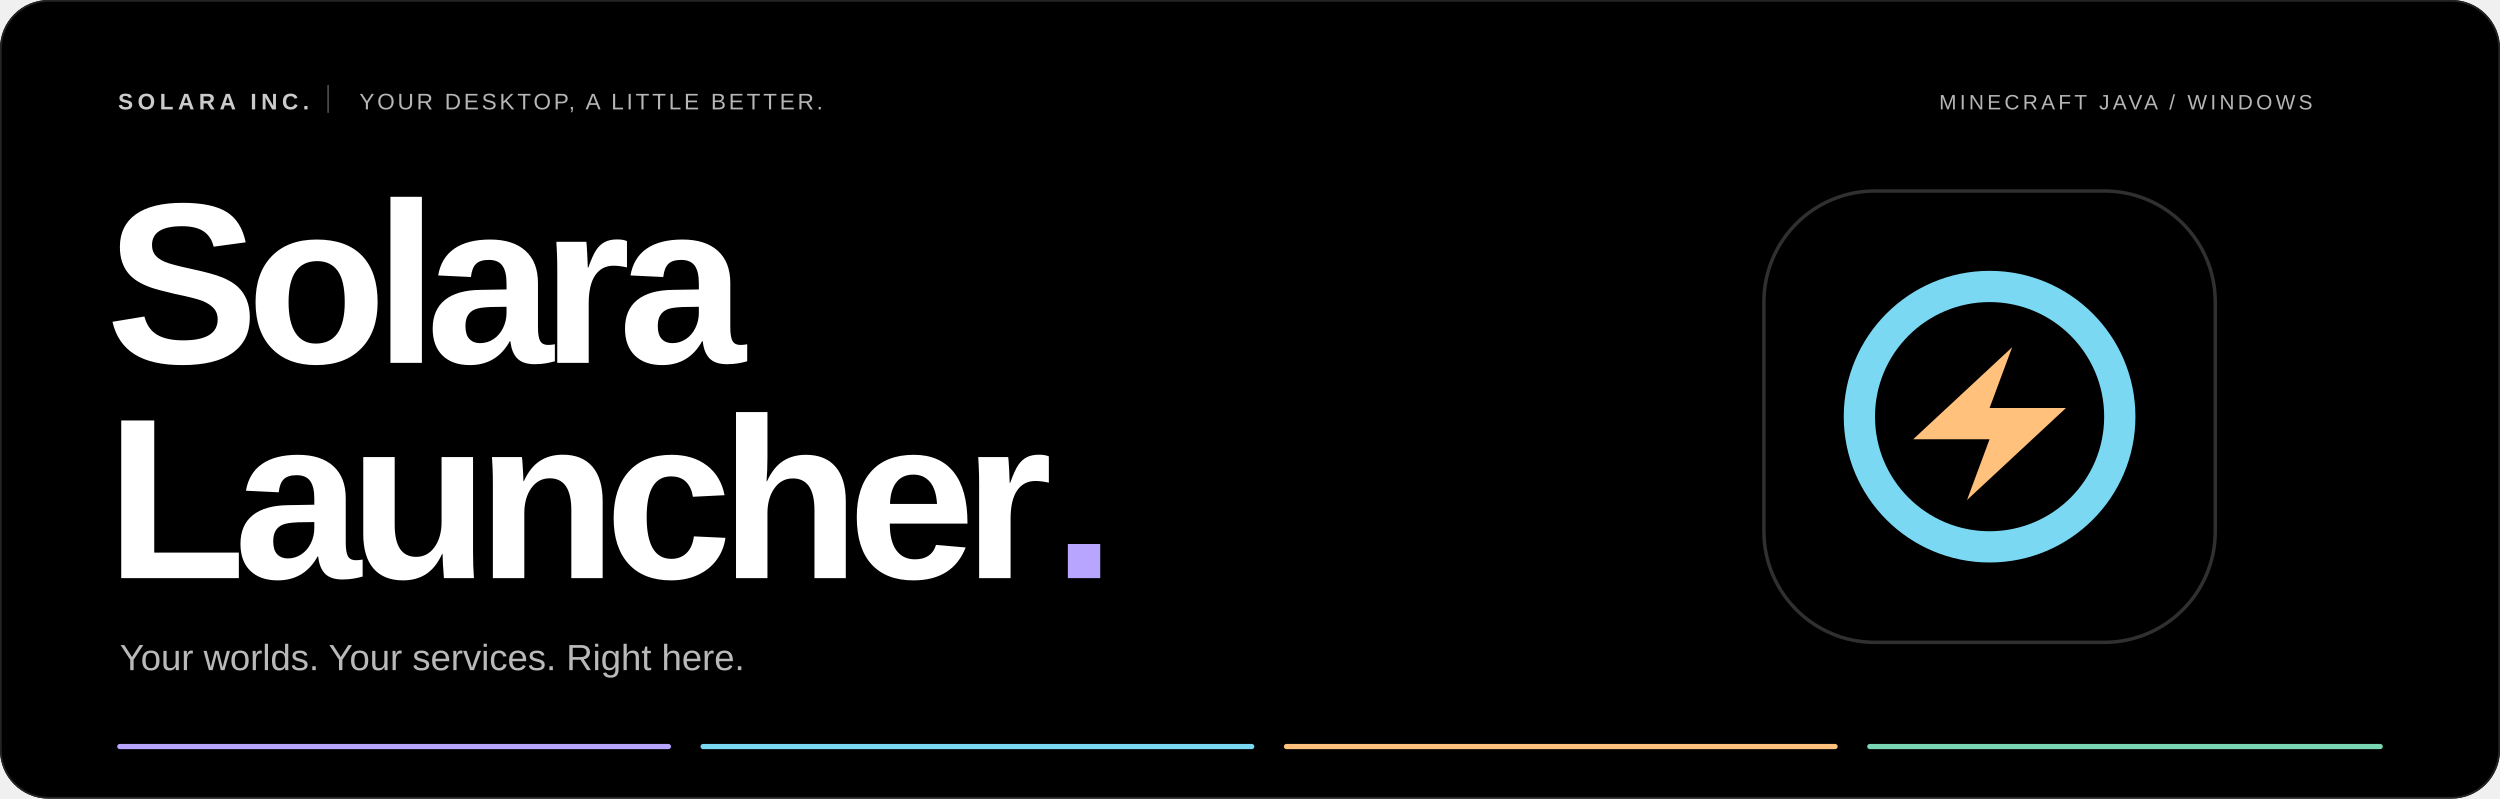
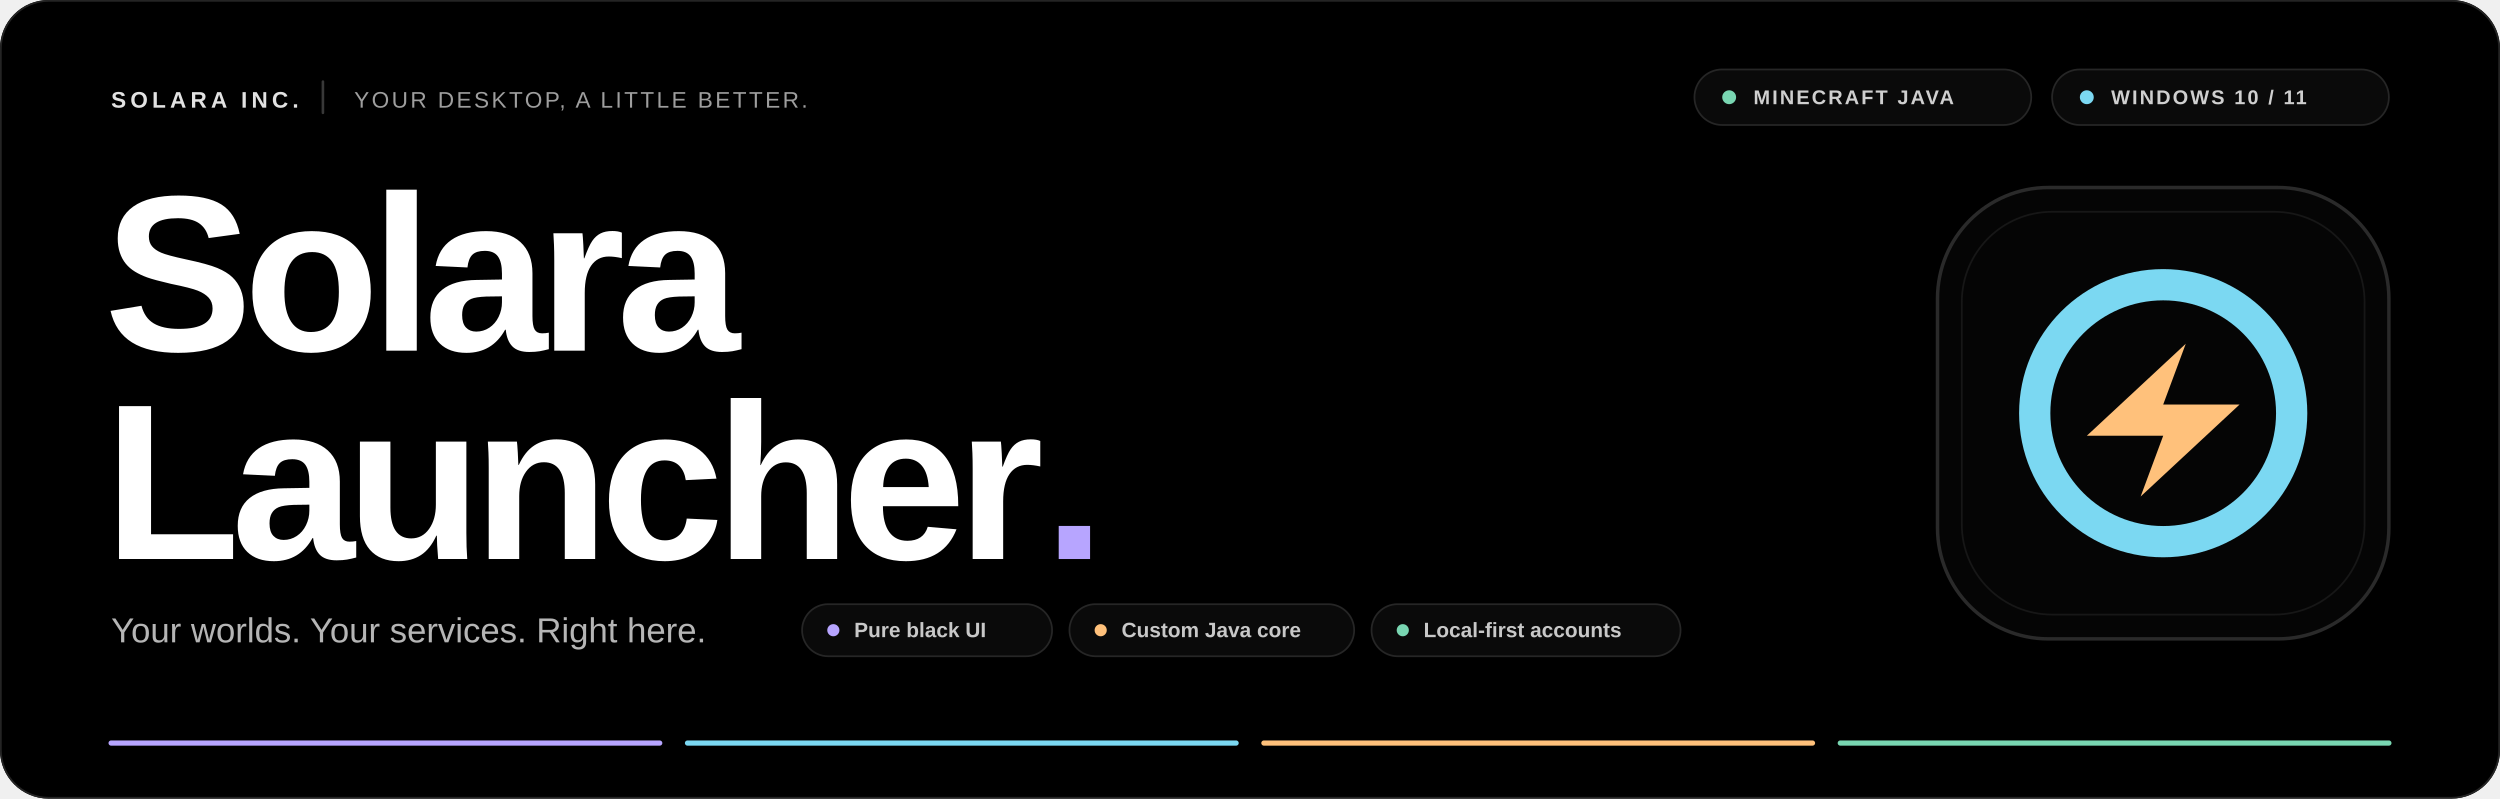
<svg xmlns="http://www.w3.org/2000/svg" width="1440" height="460" viewBox="0 0 1440 460" fill="none" role="img" aria-labelledby="title description">
  <rect width="1440" height="460" rx="28" fill="#000" />
  <rect x=".5" y=".5" width="1439" height="459" rx="27.5" stroke="#242424" />
-   <g font-family="Arial, Helvetica, sans-serif">
-     <text x="68" y="63" fill="#CBCBCB" font-size="13" font-weight="700" letter-spacing="2.6">SOLARA INC.</text>
-     <path d="M189 49V65" stroke="#4A4A4A" />
-     <text x="207" y="63" fill="#B6B6B6" font-size="13" letter-spacing="1.6">YOUR DESKTOP, A LITTLE BETTER.</text>
-     <text x="61" y="209" fill="#FFF" font-size="132" font-weight="700" letter-spacing="-7">Solara</text>
-     <text x="61" y="333" fill="#FFF" font-size="132" font-weight="700" letter-spacing="-7">Launcher<tspan fill="#B7A5FF">.</tspan>
+   <g font-family="system-ui, -apple-system, 'Segoe UI', Arial, Helvetica, sans-serif">
+     <text x="64" y="62" fill="#E2E2E2" font-size="13" font-weight="700" letter-spacing="2.4">SOLARA INC.</text>
+     <path d="M186 47V65" stroke="#383838" stroke-width="1.5" stroke-linecap="round" />
+     <text x="204" y="62" fill="#9E9E9E" font-size="13" letter-spacing="1.4">YOUR DESKTOP, A LITTLE BETTER.</text>
+     <rect x="976" y="40" width="194" height="32" rx="16" fill="#0A0A0A" stroke="#262626" />
+     <circle cx="996" cy="56" r="4" fill="#79D6B2" />
+     <text x="1010" y="60" fill="#CFCFCF" font-size="11.5" font-weight="600" letter-spacing="1.2">MINECRAFT JAVA</text>
+     <rect x="1182" y="40" width="194" height="32" rx="16" fill="#0A0A0A" stroke="#262626" />
+     <circle cx="1202" cy="56" r="4" fill="#7BD8F2" />
+     <text x="1216" y="60" fill="#CFCFCF" font-size="11.5" font-weight="600" letter-spacing="1.2">WINDOWS 10 / 11</text>
+     <text x="60" y="202" fill="#FFF" font-size="128" font-weight="700" letter-spacing="-5">Solara</text>
+     <text x="60" y="322" fill="#FFF" font-size="128" font-weight="700" letter-spacing="-5">Launcher<tspan fill="#B7A5FF">.</tspan>
    </text>
-     <text x="69" y="386" fill="#B9B9B9" font-size="21">Your worlds. Your services. Right here.</text>
-     <text x="1332" y="63" text-anchor="end" fill="#B6B6B6" font-size="12" letter-spacing="1.9">MINECRAFT JAVA / WINDOWS</text>
+     <text x="64" y="370" fill="#B5B5B5" font-size="20">Your worlds. Your services. Right here.</text>
+     <rect x="462" y="348" width="144" height="30" rx="15" fill="#0A0A0A" stroke="#262626" />
+     <circle cx="480" cy="363" r="3.5" fill="#B7A5FF" />
+     <text x="492" y="367" fill="#C8C8C8" font-size="12" font-weight="600">Pure black UI</text>
+     <rect x="616" y="348" width="164" height="30" rx="15" fill="#0A0A0A" stroke="#262626" />
+     <circle cx="634" cy="363" r="3.5" fill="#FFC17B" />
+     <text x="646" y="367" fill="#C8C8C8" font-size="12" font-weight="600">Custom Java core</text>
+     <rect x="790" y="348" width="178" height="30" rx="15" fill="#0A0A0A" stroke="#262626" />
+     <circle cx="808" cy="363" r="3.5" fill="#79D6B2" />
+     <text x="820" y="367" fill="#C8C8C8" font-size="12" font-weight="600">Local-first accounts</text>
  </g>
-   <rect x="1016" y="110" width="260" height="260" rx="64" fill="#000" stroke="#303030" stroke-width="2" />
-   <circle cx="1146" cy="240" r="75" stroke="#7BD8F2" stroke-width="18" />
-   <path d="M1102 253H1146L1133 288L1190 235H1146L1159 200Z" fill="#FFC17B" />
-   <path d="M69 430H385" stroke="#B7A5FF" stroke-width="3" stroke-linecap="round" />
-   <path d="M405 430H721" stroke="#7BD8F2" stroke-width="3" stroke-linecap="round" />
-   <path d="M741 430H1057" stroke="#FFC17B" stroke-width="3" stroke-linecap="round" />
-   <path d="M1077 430H1371" stroke="#79D6B2" stroke-width="3" stroke-linecap="round" />
+   <rect x="1116" y="108" width="260" height="260" rx="64" fill="#050505" stroke="#2A2A2A" stroke-width="2" />
+   <rect x="1130" y="122" width="232" height="232" rx="52" stroke="#171717" />
+   <circle cx="1246" cy="238" r="74" stroke="#7BD8F2" stroke-width="18" />
+   <path d="M1202 251H1246L1233 286L1290 233H1246L1259 198Z" fill="#FFC17B" />
+   <path d="M64 428H380" stroke="#B7A5FF" stroke-width="3" stroke-linecap="round" />
+   <path d="M396 428H712" stroke="#7BD8F2" stroke-width="3" stroke-linecap="round" />
+   <path d="M728 428H1044" stroke="#FFC17B" stroke-width="3" stroke-linecap="round" />
+   <path d="M1060 428H1376" stroke="#79D6B2" stroke-width="3" stroke-linecap="round" />
</svg>
